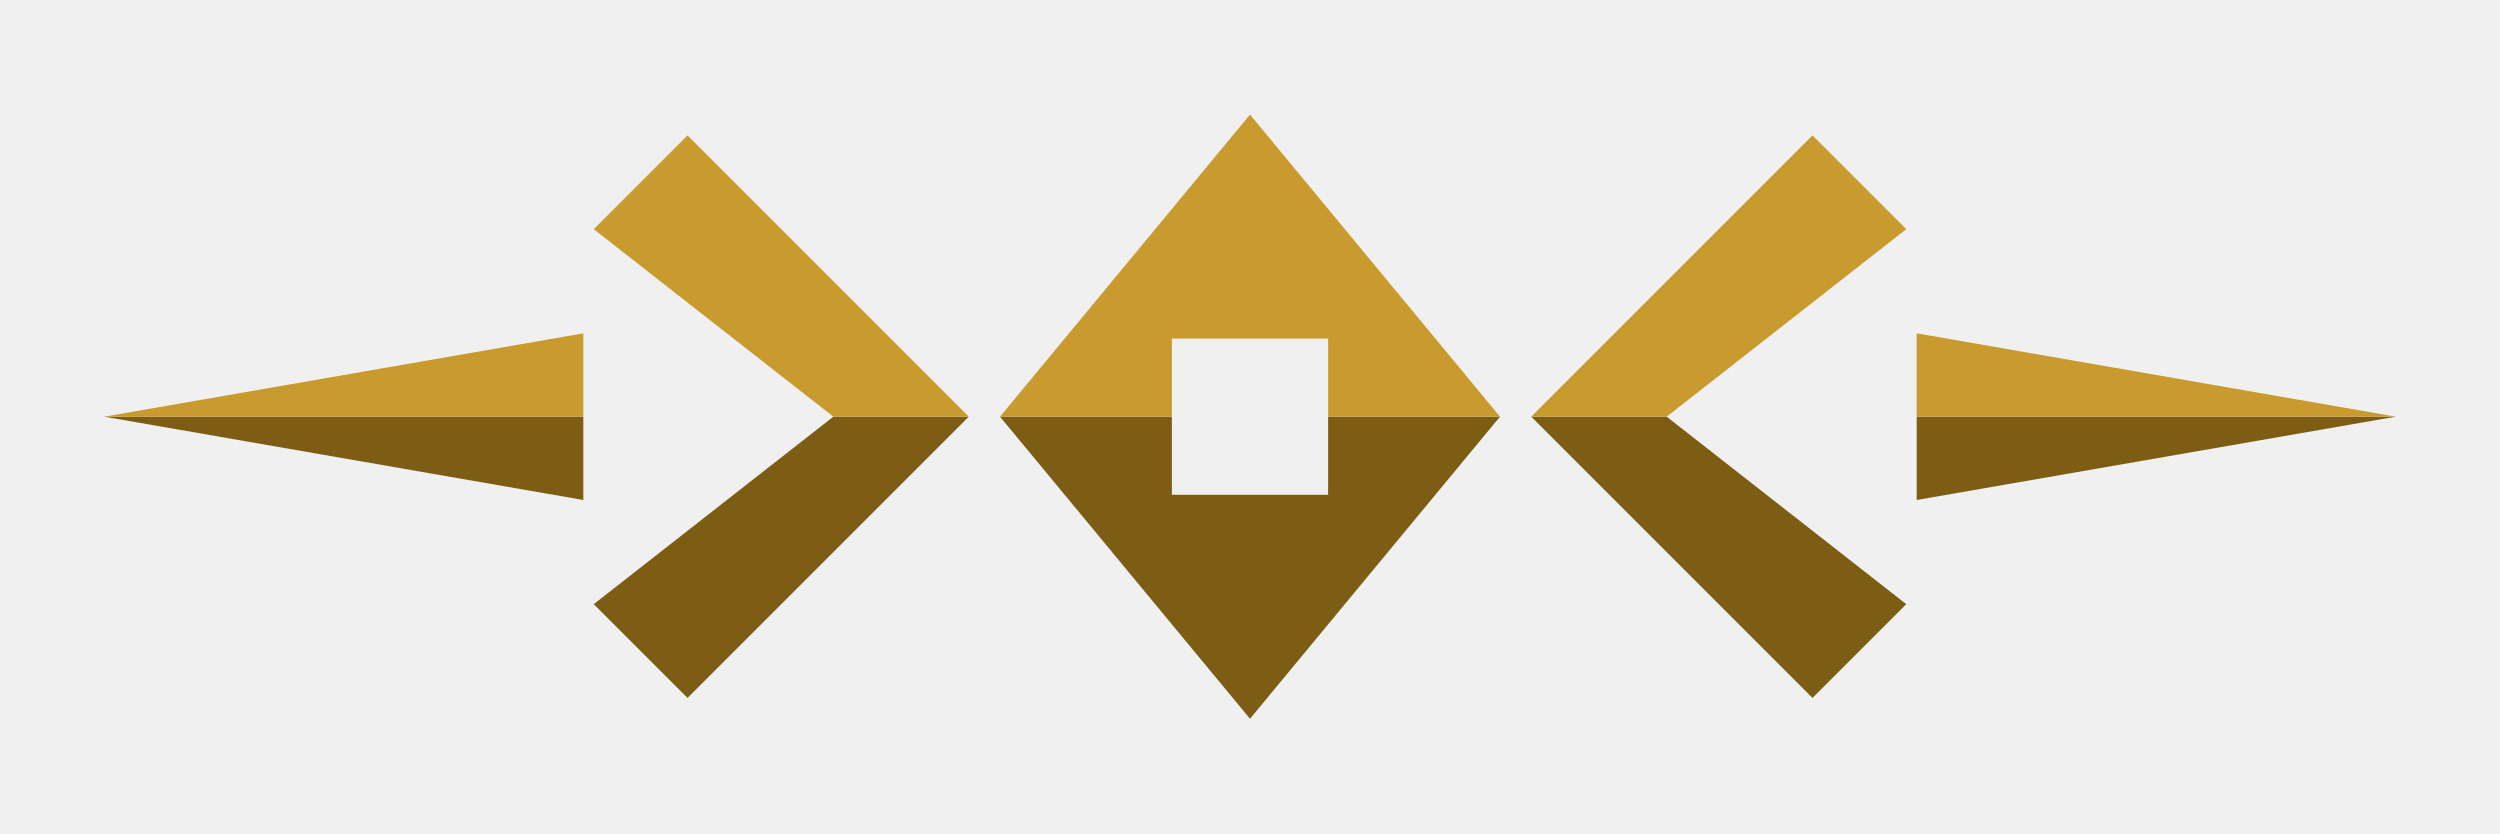
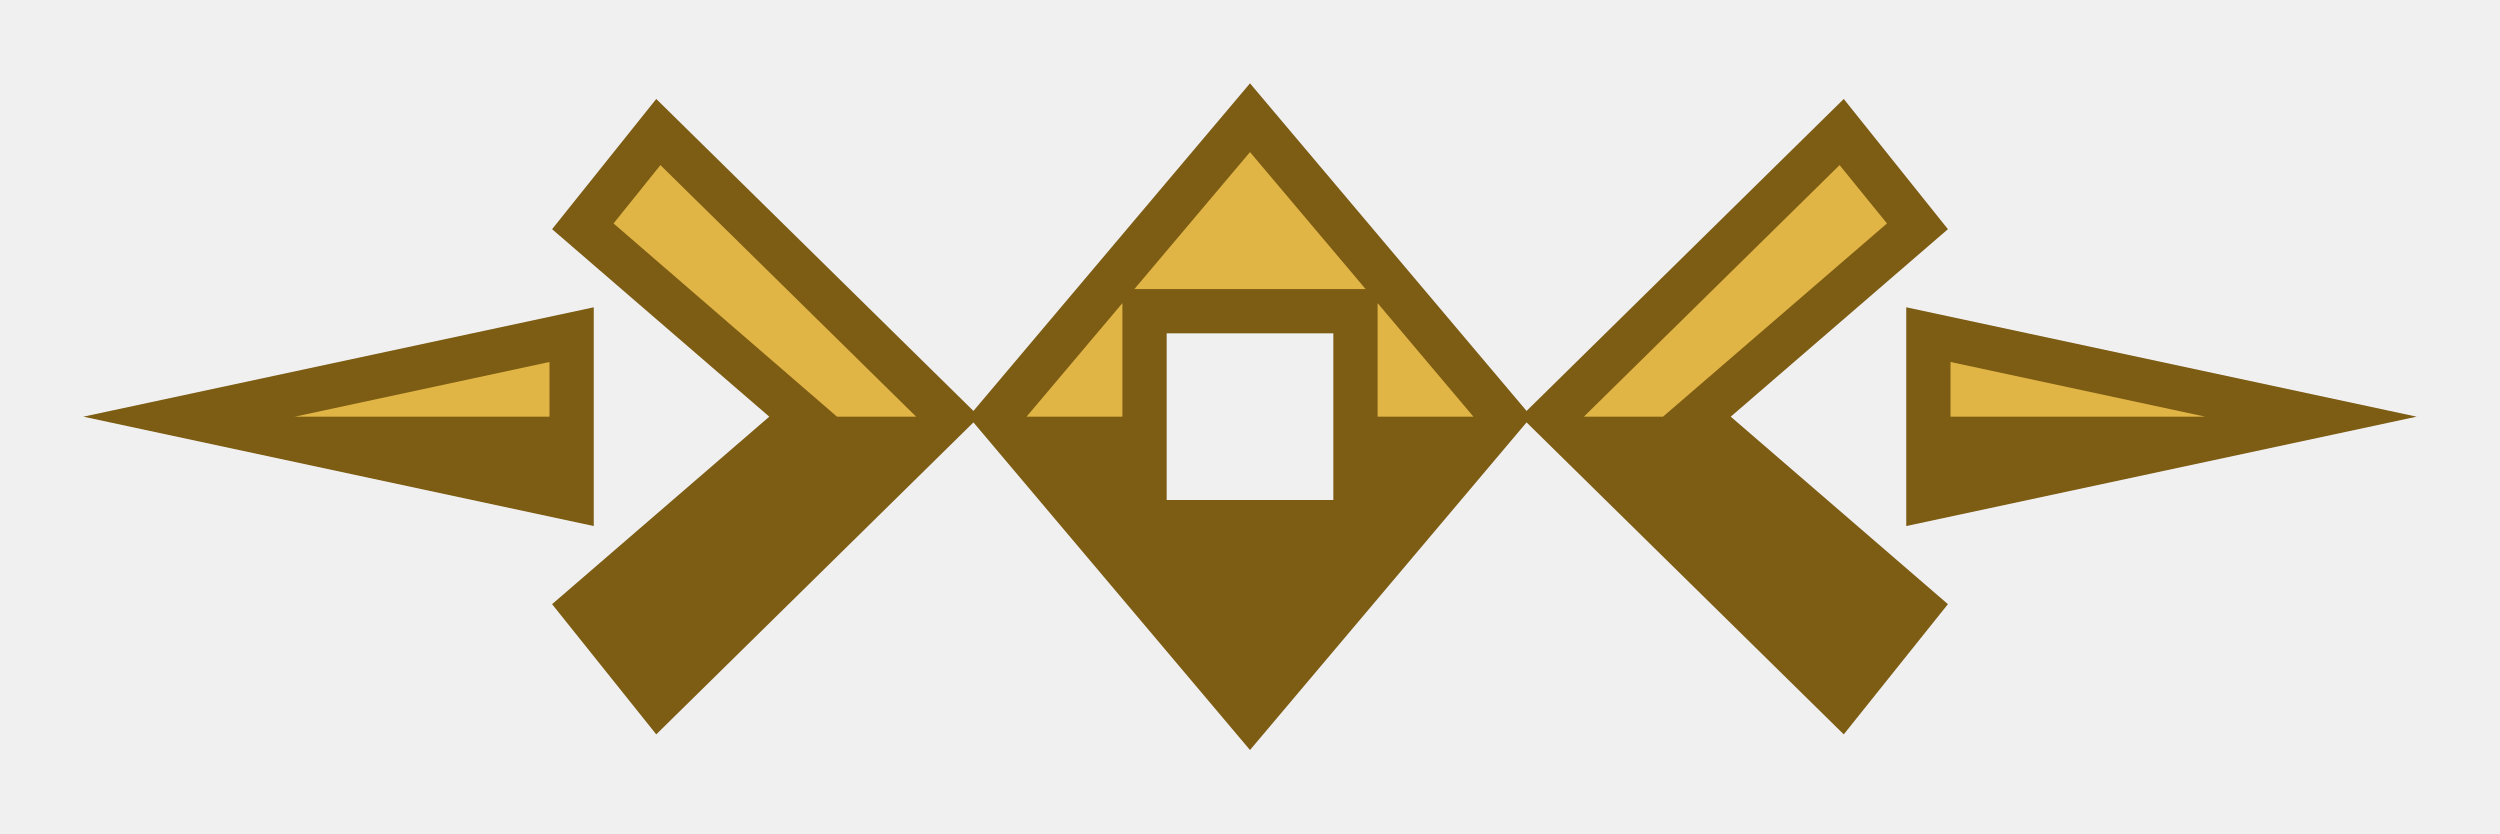
<svg xmlns="http://www.w3.org/2000/svg" viewBox="0 0 48 16" width="48" height="16">
-   <defs>
-     <mask id="thornbound-separator-cut" maskUnits="userSpaceOnUse" x="0" y="0" width="48" height="16">
-       <rect width="48" height="16" fill="#fff" />
-       <path fill="#000" d="M22.5 6.5L25.5 6.5L25.5 9.5L22.5 9.5Z" />
-     </mask>
-   </defs>
-   <g mask="url(#thornbound-separator-cut)">
-     <path fill="#7d5c14" d="M2 8L11.2 8L11.2 9.6ZM36.8 9.6L36.8 8L46 8ZM11.4 11.6L16 8L18.6 8L13.2 13.4ZM34.8 13.4L29.4 8L32 8L36.6 11.6ZM19.2 8L28.8 8L24 13.8Z" />
-     <path fill="#c99a2e" d="M2 8L11.2 6.4L11.2 8ZM36.8 8L36.8 6.4L46 8ZM13.2 2.6L18.6 8L16 8L11.4 4.4ZM36.6 4.4L32 8L29.4 8L34.8 2.6ZM24 2.2L28.8 8L19.2 8Z" />
-   </g>
+   <path fill="#7d5c14" fill-rule="evenodd" d="M29.31 7.89L35.4 1.9L37.4 4.4L33.23 8L37.4 11.6L35.4 14.1L29.31 8.11L24 14.4L18.69 8.11L12.6 14.1L10.6 11.6L14.77 8L10.6 4.4L12.6 1.9L18.69 7.89L24 1.6ZM11.4 10.1L1.6 8L11.4 5.9ZM46.4 8L36.6 10.1L36.6 5.9ZM22.4 6.4L22.4 9.6L25.6 9.6L25.6 6.4Z" />
+   <path fill="#e0b445" fill-rule="evenodd" d="M17.59 8L16.07 8L11.78 4.29L12.68 3.17ZM21.55 8L19.71 8L21.55 5.82ZM28.29 8L26.45 8L26.45 5.82ZM36.23 4.29L31.93 8L30.41 8L35.32 3.17ZM42.34 8L37.45 8L37.45 6.95ZM10.55 8L5.66 8L10.55 6.95ZM26.22 5.55L21.78 5.55L24 2.92Z" />
</svg>
